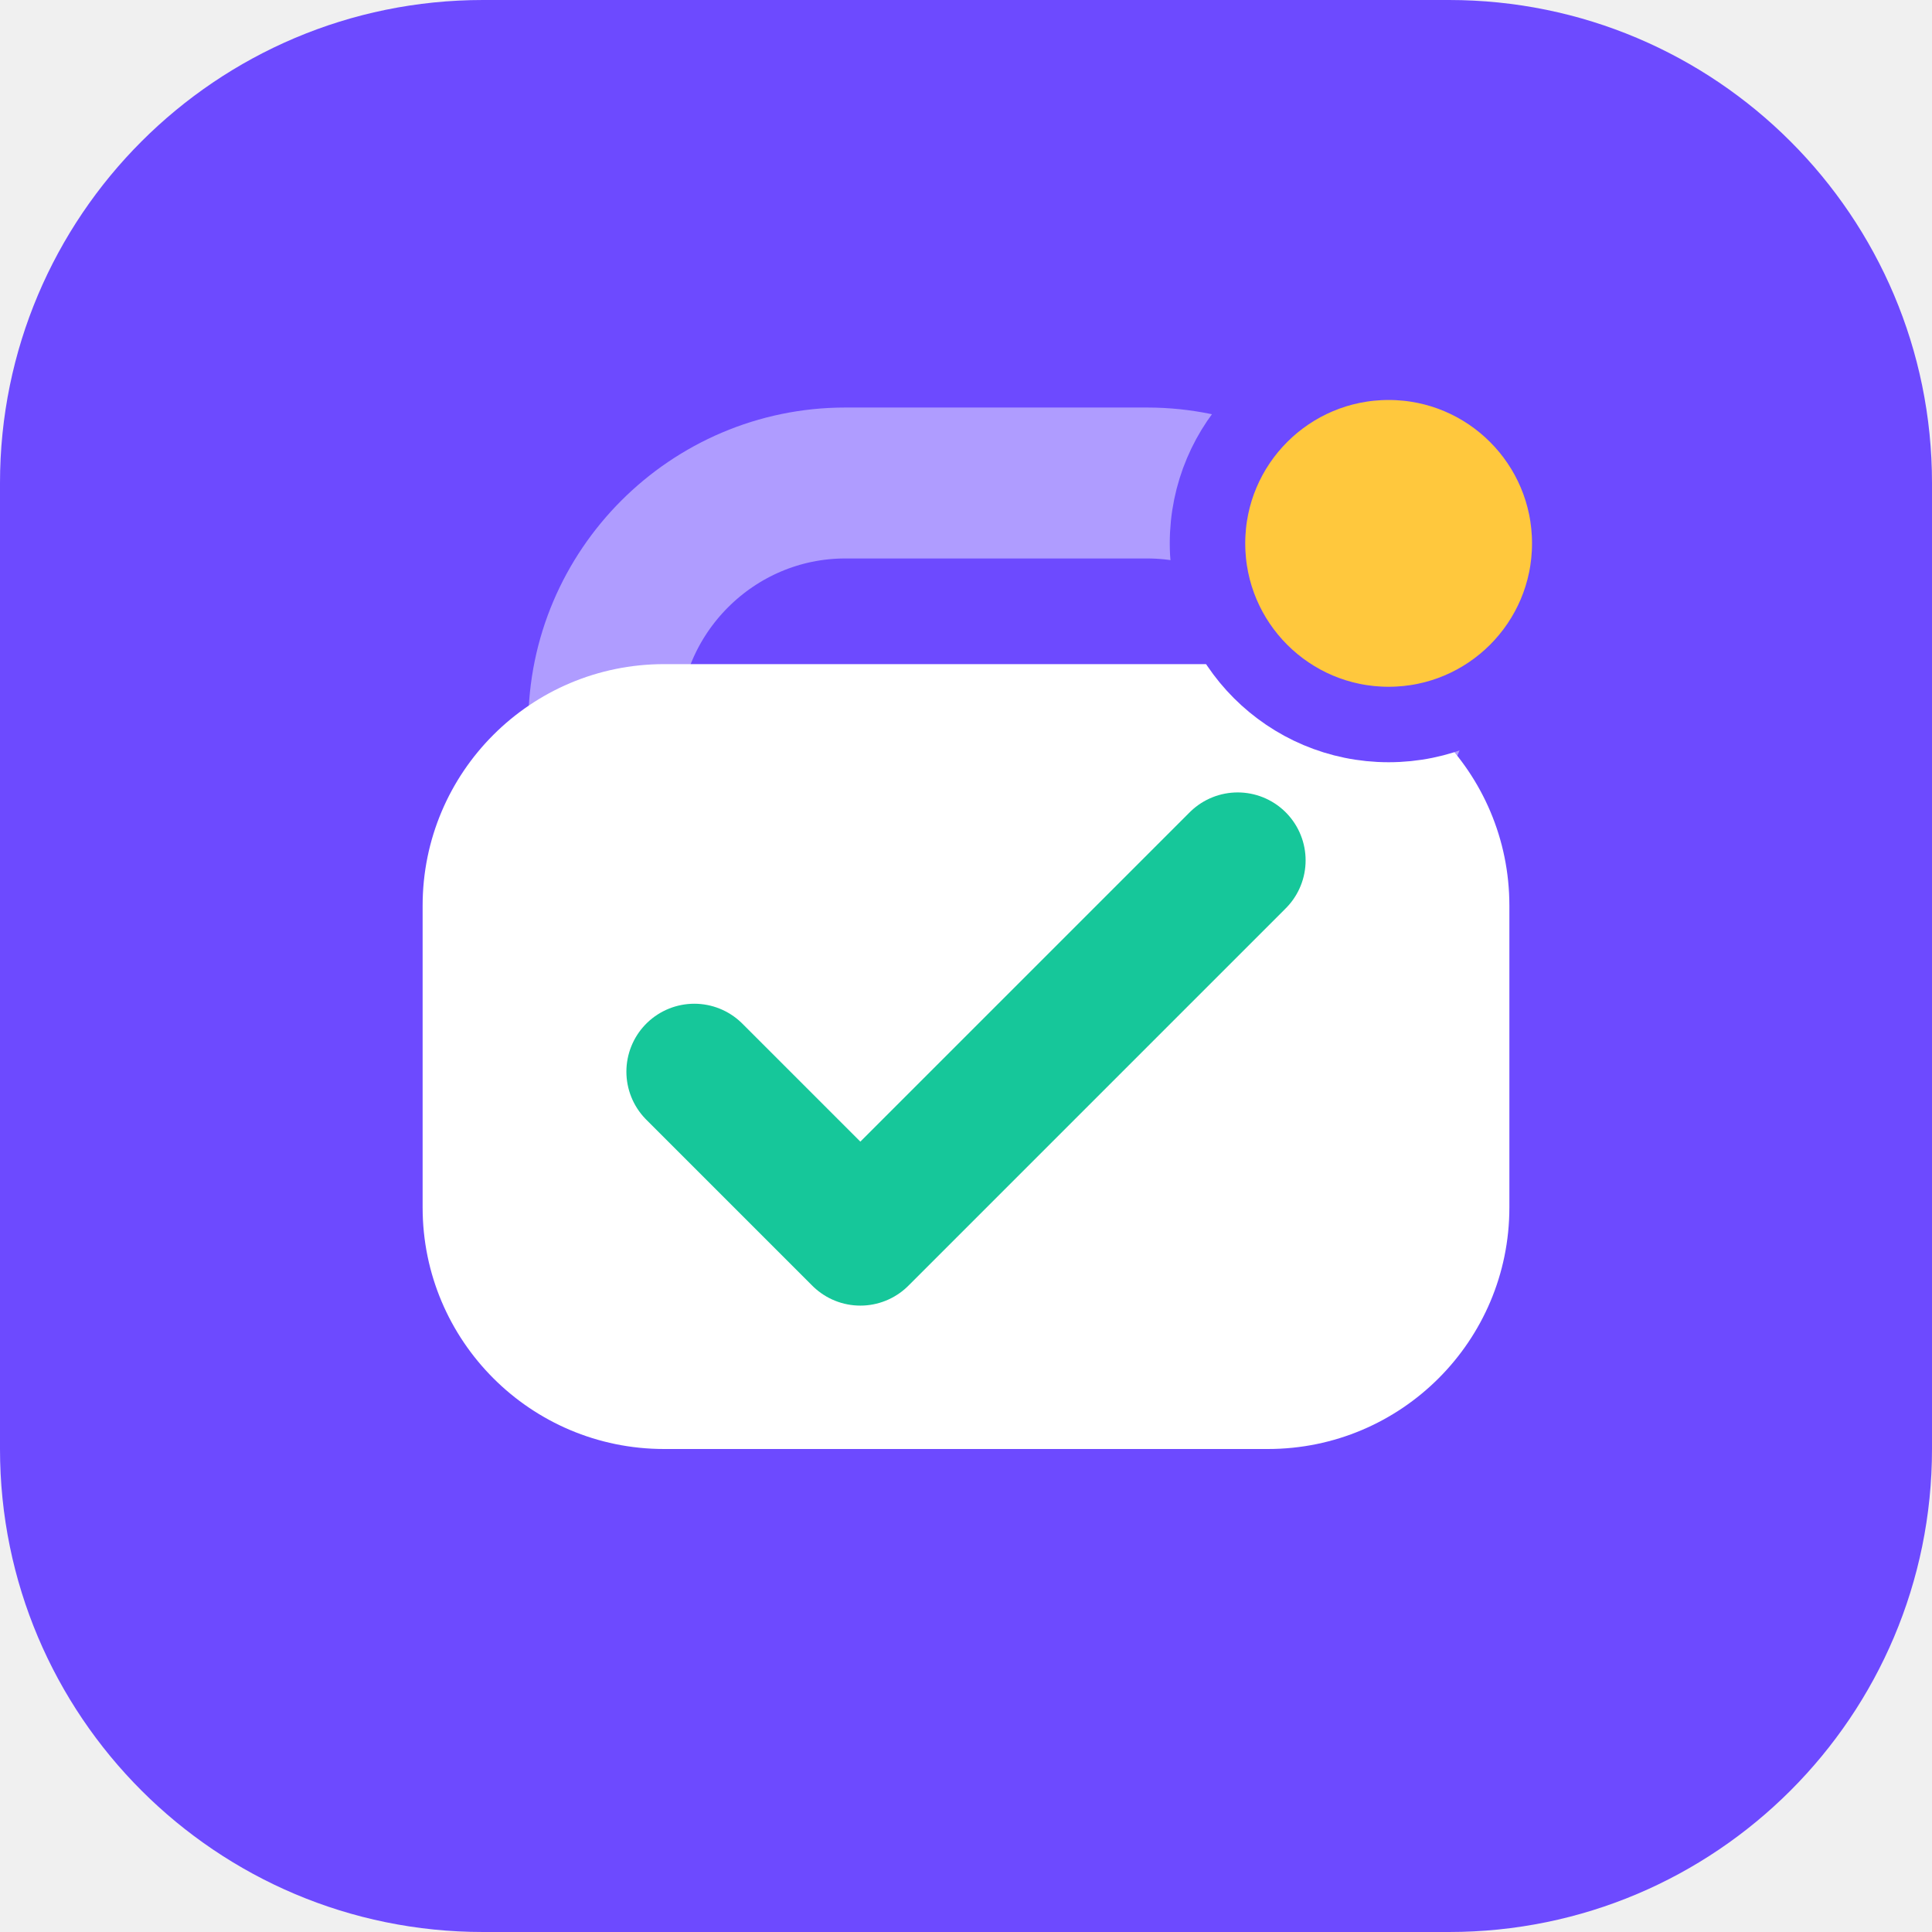
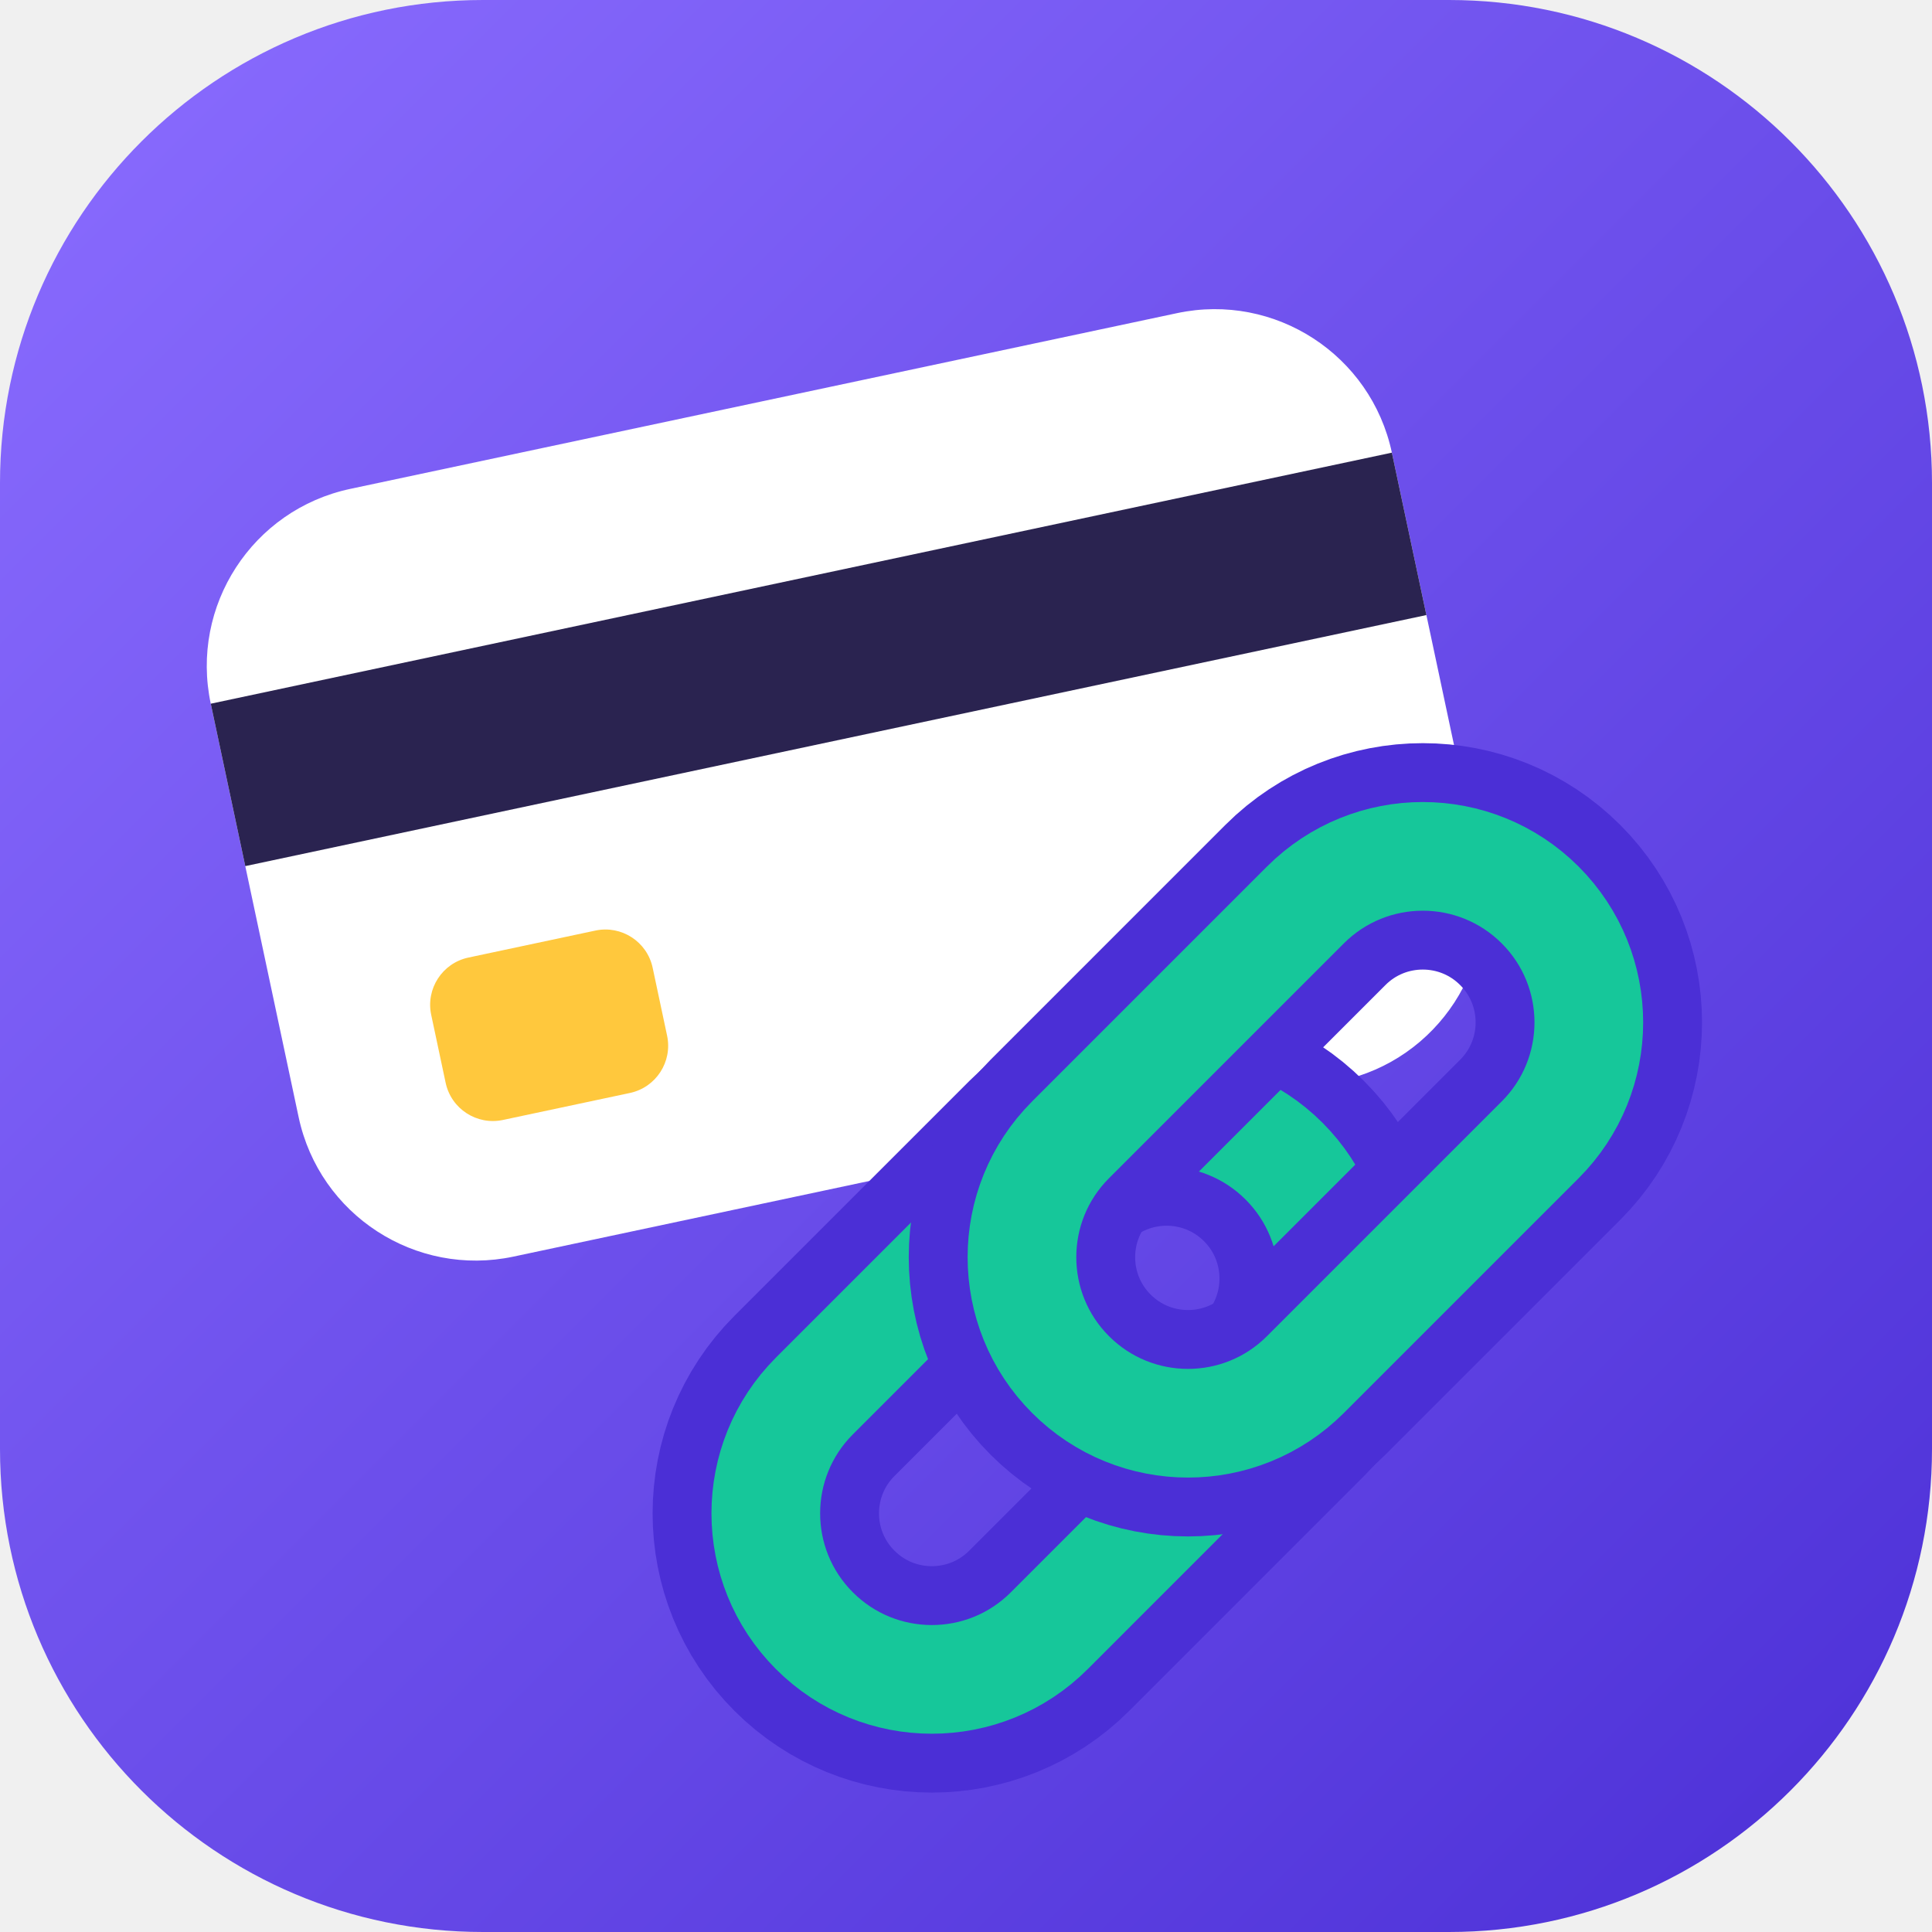
- <svg xmlns="http://www.w3.org/2000/svg" viewBox="0 0 64 64" fill="none">
-   <rect width="64" height="64" rx="16" fill="#6d4aff" />
-   <path d="M20 24c0-4.4 3.6-8 8-8h10c4.4 0 8 3.6 8 8" stroke="#ffffff" stroke-width="5" stroke-linecap="round" opacity="0.45" />
-   <rect x="14" y="22" width="36" height="26" rx="8" fill="#ffffff" />
-   <path d="M23 35.5l5.5 5.5 12.5-12.5" stroke="#16c79a" stroke-width="4.5" stroke-linecap="round" stroke-linejoin="round" />
-   <circle cx="46" cy="18" r="6" fill="#ffc83d" stroke="#6d4aff" stroke-width="2.5" />
+ <svg xmlns="http://www.w3.org/2000/svg" viewBox="0 0 64 64" role="img" aria-label="SubTrack">
+   <defs>
+     <linearGradient id="st-bg" x1="0" y1="0" x2="1" y2="1">
+       <stop offset="0" stop-color="#8b6dff" />
+       <stop offset="1" stop-color="#4b2fd6" />
+     </linearGradient>
+   </defs>
+   <rect width="64" height="64" rx="16" fill="url(#st-bg)" />
+   <g transform="rotate(-12 28 26)">
+     <rect x="8" y="13" width="40" height="26" rx="6" fill="#ffffff" />
+     <rect x="8" y="19" width="40" height="5.5" fill="#2a2350" />
+     <rect x="13" y="29" width="7.5" height="5.5" rx="1.6" fill="#ffc83d" />
+   </g>
+   <g transform="rotate(-45 39 42)" fill="none">
+     <rect x="22" y="36.5" width="22" height="11" rx="5.5" stroke="#4b2fd6" stroke-width="7.5" />
+     <rect x="22" y="36.5" width="22" height="11" rx="5.5" stroke="#16c79a" stroke-width="3.6" />
+     <rect x="34" y="36.5" width="22" height="11" rx="5.5" stroke="#4b2fd6" stroke-width="7.5" />
+     <rect x="34" y="36.5" width="22" height="11" rx="5.5" stroke="#16c79a" stroke-width="3.6" />
+   </g>
</svg>
